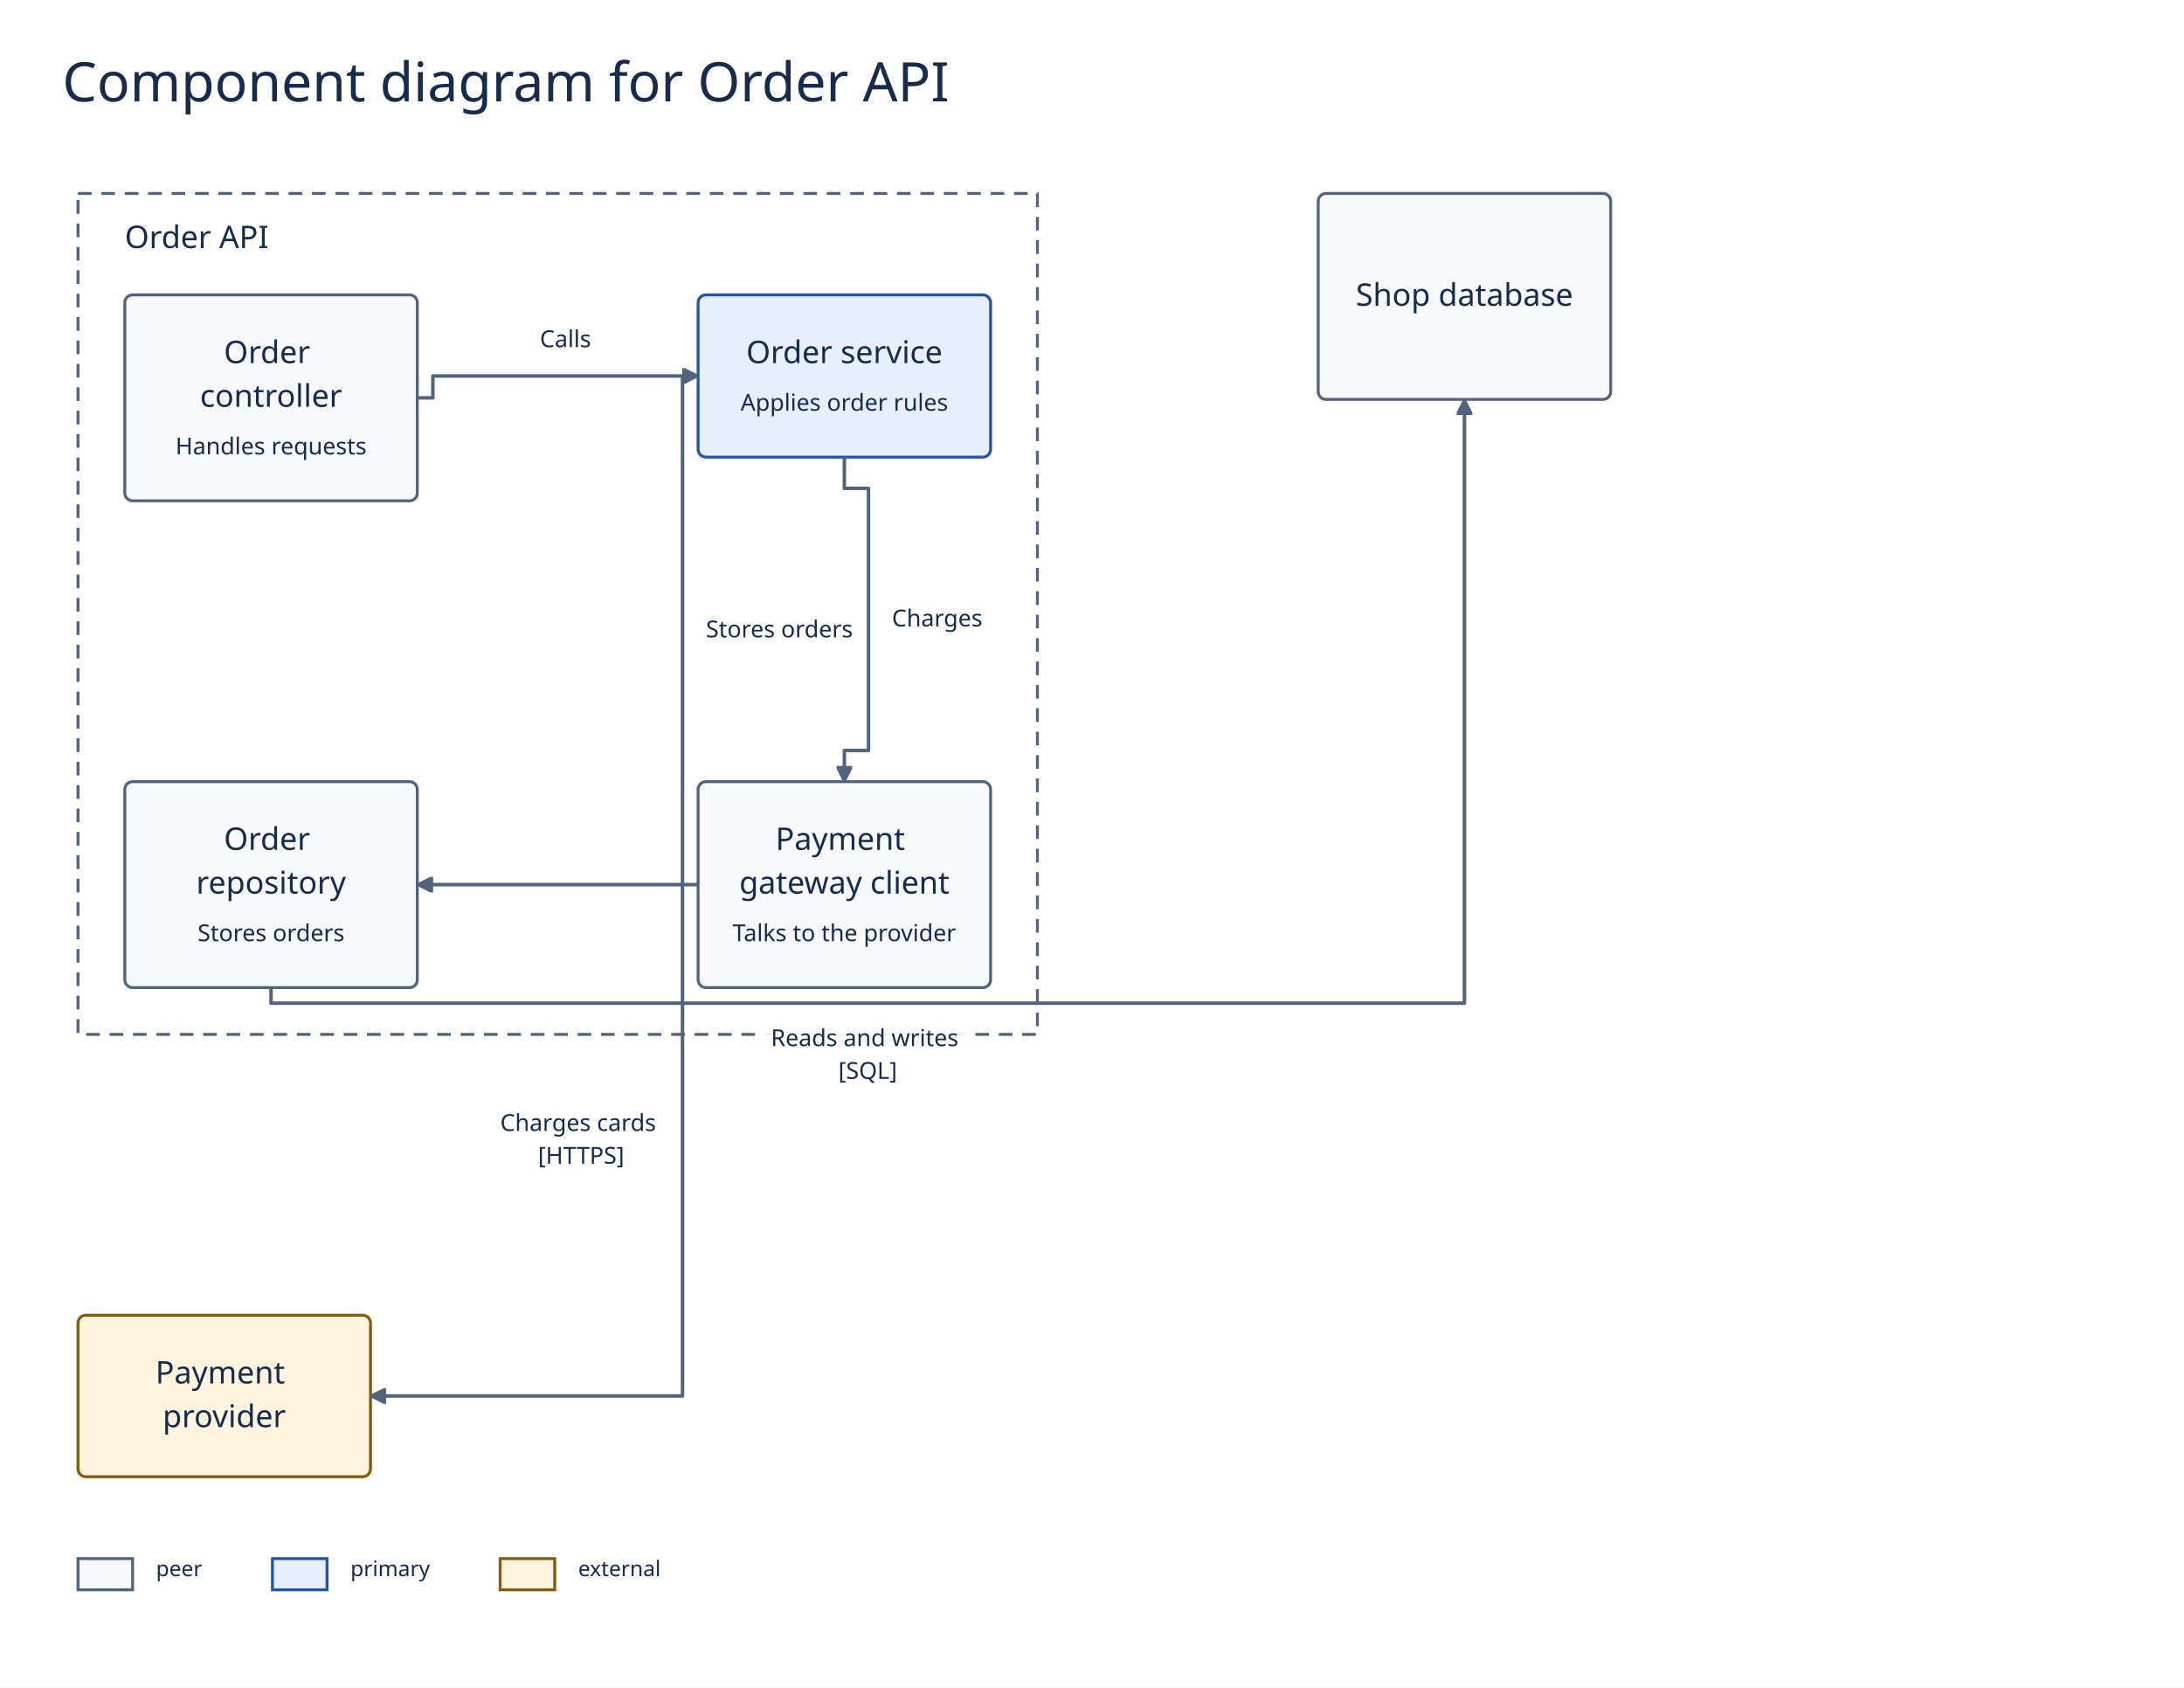
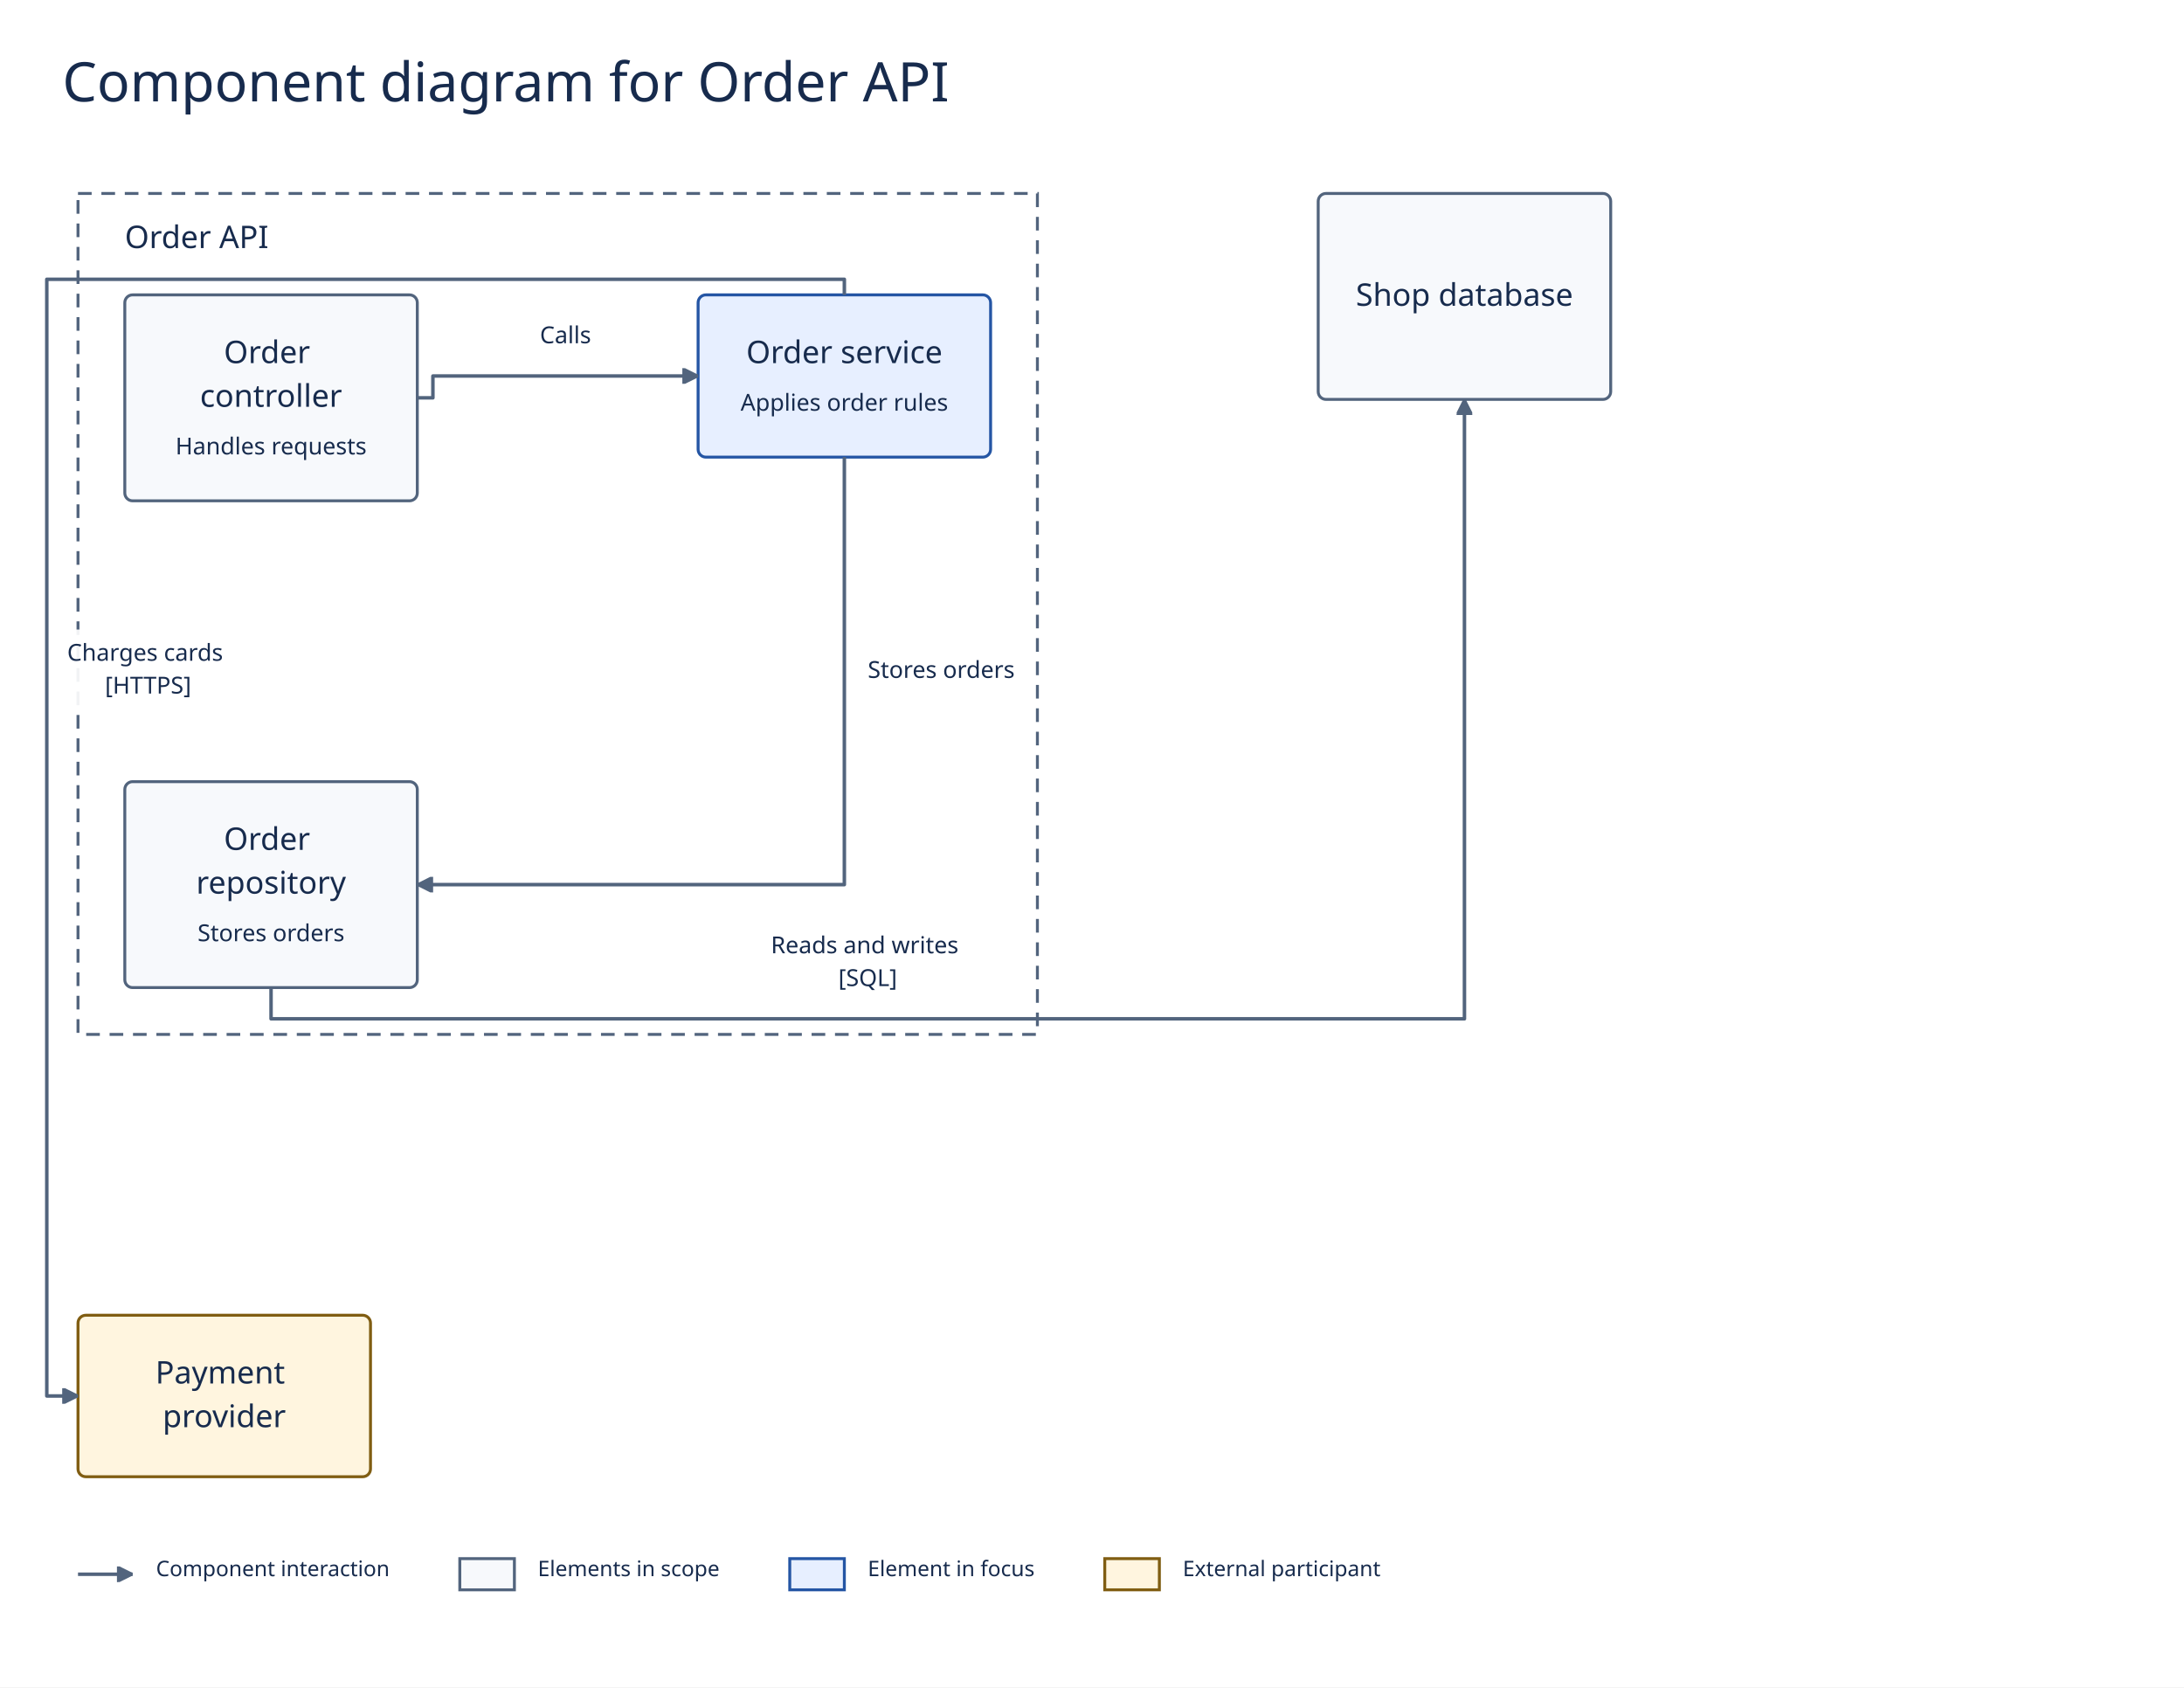
<svg xmlns="http://www.w3.org/2000/svg" viewBox="0 0 1120 865.2" width="1120" height="865.2" lang="en" role="img" aria-labelledby="c4-en-document-title c4-en-document-desc" data-archatlas="0.1" data-measured-with="pillow">
  <defs>
    <marker id="c4-en-marker-peer-arrow" viewBox="0 0 10 10" refX="10" refY="5" markerWidth="8" markerHeight="8" markerUnits="userSpaceOnUse" orient="auto-start-reverse">
      <path d="M 0 0 L 10 5 L 0 10 Z" fill="#52647d" stroke="#52647d" stroke-width="1.5" />
    </marker>
    <marker id="c4-en-marker-peer-circle" viewBox="0 0 10 10" refX="5" refY="5" markerWidth="8" markerHeight="8" markerUnits="userSpaceOnUse">
      <circle cx="5" cy="5" r="3.5" fill="#ffffff" stroke="#52647d" stroke-width="1.5" />
    </marker>
  </defs>
  <rect width="1120" height="865.2" fill="#ffffff" data-role="canvas" />
  <rect id="c4-en-shape-group-g_api" data-id="g_api" data-role="group" data-parent="" data-kind="boundary" fill="#ffffff" stroke="#52647d" stroke-width="1.5" data-box="40 99.2 492 431.2" stroke-dasharray="7 5" x="40" y="99.2" width="492" height="431.2" rx="0" />
  <rect id="c4-en-shape-node-ctl" data-id="ctl" data-role="node" data-parent="g_api" data-kind="component" fill="#f7f9fc" stroke="#52647d" stroke-width="1.5" data-box="64 151.2 150 105.6" x="64" y="151.2" width="150" height="105.6" rx="4" />
  <rect id="c4-en-shape-node-svc" data-id="svc" data-role="node" data-parent="g_api" data-kind="component" fill="#e7efff" stroke="#2455a4" stroke-width="1.5" data-box="358 151.2 150 83.2" x="358" y="151.2" width="150" height="83.2" rx="4" />
  <rect id="c4-en-shape-node-repo" data-id="repo" data-role="node" data-parent="g_api" data-kind="component" fill="#f7f9fc" stroke="#52647d" stroke-width="1.5" data-box="64 400.8 150 105.6" x="64" y="400.8" width="150" height="105.6" rx="4" />
-   <rect id="c4-en-shape-node-pgc" data-id="pgc" data-role="node" data-parent="g_api" data-kind="component" fill="#f7f9fc" stroke="#52647d" stroke-width="1.5" data-box="358 400.8 150 105.6" x="358" y="400.8" width="150" height="105.6" rx="4" />
  <rect id="c4-en-shape-node-db" data-id="db" data-role="node" data-parent="" data-kind="store" fill="#f7f9fc" stroke="#52647d" stroke-width="1.5" data-box="676 99.2 150 105.6" x="676" y="99.2" width="150" height="105.6" rx="4" />
  <rect id="c4-en-shape-node-pay" data-id="pay" data-role="node" data-parent="" data-kind="external" fill="#fff5df" stroke="#805d12" stroke-width="1.5" data-box="40 674.4 150 82.8" x="40" y="674.4" width="150" height="82.8" rx="4" />
-   <rect id="c4-en-shape-legend-swatch-__legend-swatch-0" data-id="__legend-swatch-0" data-role="legend-swatch" data-parent="" data-kind="component" fill="#f7f9fc" stroke="#52647d" stroke-width="1.5" data-box="40 799.2 28 16" x="40" y="799.2" width="28" height="16" rx="0" />
-   <rect id="c4-en-shape-legend-swatch-__legend-swatch-1" data-id="__legend-swatch-1" data-role="legend-swatch" data-parent="" data-kind="component" fill="#e7efff" stroke="#2455a4" stroke-width="1.5" data-box="139.719 799.2 28 16" x="139.719" y="799.2" width="28" height="16" rx="0" />
-   <rect id="c4-en-shape-legend-swatch-__legend-swatch-2" data-id="__legend-swatch-2" data-role="legend-swatch" data-parent="" data-kind="component" fill="#fff5df" stroke="#805d12" stroke-width="1.5" data-box="256.484 799.2 28 16" x="256.484" y="799.2" width="28" height="16" rx="0" />
+   <rect id="c4-en-shape-legend-swatch-__legend-swatch-1" data-id="__legend-swatch-1" data-role="legend-swatch" data-parent="" data-kind="component" fill="#f7f9fc" stroke="#52647d" stroke-width="1.5" data-box="235.797 799.2 28 16" x="235.797" y="799.2" width="28" height="16" rx="0" />
+   <rect id="c4-en-shape-legend-swatch-__legend-swatch-2" data-id="__legend-swatch-2" data-role="legend-swatch" data-parent="" data-kind="component" fill="#e7efff" stroke="#2455a4" stroke-width="1.5" data-box="405 799.2 28 16" x="405" y="799.2" width="28" height="16" rx="0" />
+   <rect id="c4-en-shape-legend-swatch-__legend-swatch-3" data-id="__legend-swatch-3" data-role="legend-swatch" data-parent="" data-kind="component" fill="#fff5df" stroke="#805d12" stroke-width="1.5" data-box="566.547 799.2 28 16" x="566.547" y="799.2" width="28" height="16" rx="0" />
  <polyline id="c4-en-edge-edge-1" data-id="edge-1" data-role="edge" data-from="ctl" data-to="svc" data-kind="call" points="214,204 222,204 222,192.8 358,192.8" fill="none" stroke="#52647d" stroke-width="1.8" stroke-linejoin="round" marker-end="url(#c4-en-marker-peer-arrow)" />
-   <polyline id="c4-en-edge-edge-2" data-id="edge-2" data-role="edge" data-from="svc" data-to="repo" data-kind="call" points="358,192.8 350,192.8 350,453.6 214,453.6" fill="none" stroke="#52647d" stroke-width="1.8" stroke-linejoin="round" marker-end="url(#c4-en-marker-peer-arrow)" />
-   <polyline id="c4-en-edge-edge-3" data-id="edge-3" data-role="edge" data-from="svc" data-to="pgc" data-kind="call" points="433,234.4 433,250.4 445.375,250.4 445.375,384.8 433,384.8 433,400.8" fill="none" stroke="#52647d" stroke-width="1.8" stroke-linejoin="round" marker-end="url(#c4-en-marker-peer-arrow)" />
-   <polyline id="c4-en-edge-edge-4" data-id="edge-4" data-role="edge" data-from="repo" data-to="db" data-kind="call" points="139,506.4 139,514.4 751,514.4 751,204.8" fill="none" stroke="#52647d" stroke-width="1.8" stroke-linejoin="round" marker-end="url(#c4-en-marker-peer-arrow)" />
-   <polyline id="c4-en-edge-edge-5" data-id="edge-5" data-role="edge" data-from="pgc" data-to="pay" data-kind="call" points="358,453.6 350,453.6 350,715.8 190,715.8" fill="none" stroke="#52647d" stroke-width="1.8" stroke-linejoin="round" marker-end="url(#c4-en-marker-peer-arrow)" />
-   <rect id="c4-en-shape-label-bg-__edge-1-background" data-id="__edge-1-background" data-role="label-bg" data-parent="edge-1" x="271.875" y="162" width="36.25" height="24.8" fill="#ffffff" fill-opacity="0.92" rx="3" />
-   <rect id="c4-en-shape-label-bg-__edge-2-background" data-id="__edge-2-background" data-role="label-bg" data-parent="edge-2" x="357" y="310.8" width="85.375" height="24.8" fill="#ffffff" fill-opacity="0.92" rx="3" />
-   <rect id="c4-en-shape-label-bg-__edge-3-background" data-id="__edge-3-background" data-role="label-bg" data-parent="edge-3" x="452.375" y="305.2" width="56.453" height="24.8" fill="#ffffff" fill-opacity="0.92" rx="3" />
-   <rect id="c4-en-shape-label-bg-__edge-4-background" data-id="__edge-4-background" data-role="label-bg" data-parent="edge-4" x="391.898" y="520.4" width="106.203" height="41.6" fill="#ffffff" fill-opacity="0.92" rx="3" />
-   <rect id="c4-en-shape-label-bg-__edge-5-background" data-id="__edge-5-background" data-role="label-bg" data-parent="edge-5" x="253.078" y="563.9" width="89.922" height="41.6" fill="#ffffff" fill-opacity="0.92" rx="3" />
+   <polyline id="c4-en-edge-edge-2" data-id="edge-2" data-role="edge" data-from="svc" data-to="repo" data-kind="call" points="433,234.4 433,453.6 214,453.6" fill="none" stroke="#52647d" stroke-width="1.8" stroke-linejoin="round" marker-end="url(#c4-en-marker-peer-arrow)" />
+   <polyline id="c4-en-edge-edge-3" data-id="edge-3" data-role="edge" data-from="repo" data-to="db" data-kind="call" points="139,506.4 139,522.4 751,522.4 751,204.8" fill="none" stroke="#52647d" stroke-width="1.8" stroke-linejoin="round" marker-end="url(#c4-en-marker-peer-arrow)" />
+   <polyline id="c4-en-edge-edge-4" data-id="edge-4" data-role="edge" data-from="svc" data-to="pay" data-kind="call" points="433,151.2 433,143.2 24,143.2 24,715.8 40,715.8" fill="none" stroke="#52647d" stroke-width="1.8" stroke-linejoin="round" marker-end="url(#c4-en-marker-peer-arrow)" />
+   <polyline id="c4-en-edge-legend-line-0" data-id="legend-line-0" data-role="edge" data-from="" data-to="" data-kind="legend" points="40,807.2 68,807.2" fill="none" stroke="#52647d" stroke-width="1.8" stroke-linejoin="round" marker-end="url(#c4-en-marker-peer-arrow)" />
+   <rect id="c4-en-shape-label-bg-__edge-1-background" data-id="__edge-1-background" data-role="label-bg" data-parent="edge-1" x="271.875" y="160" width="36.25" height="24.8" fill="#ffffff" fill-opacity="0.92" rx="3" />
+   <rect id="c4-en-shape-label-bg-__edge-2-background" data-id="__edge-2-background" data-role="label-bg" data-parent="edge-2" x="440" y="331.6" width="85.375" height="24.8" fill="#ffffff" fill-opacity="0.92" rx="3" />
+   <rect id="c4-en-shape-label-bg-__edge-3-background" data-id="__edge-3-background" data-role="label-bg" data-parent="edge-3" x="391.898" y="472.8" width="106.203" height="41.6" fill="#ffffff" fill-opacity="0.92" rx="3" />
+   <rect id="c4-en-shape-label-bg-__edge-4-background" data-id="__edge-4-background" data-role="label-bg" data-parent="edge-4" x="31" y="322.81" width="89.922" height="41.6" fill="#ffffff" fill-opacity="0.92" rx="3" />
  <text id="c4-en-text-title-figure-title" data-id="figure-title" data-role="title" data-owner="" x="32" y="52" font-size="28" font-family="&quot;Noto Sans&quot;, &quot;DejaVu Sans&quot;, &quot;Liberation Sans&quot;, &quot;Noto Sans CJK SC&quot;, sans-serif" text-anchor="start" fill="#172b4d" data-text-box="32 24 454.75 39.2">
    <tspan x="32" y="52">
      <tspan font-family="Noto Sans">Component diagram for Order API</tspan>
    </tspan>
  </text>
  <text id="c4-en-text-group-title-g_api-title" data-id="g_api-title" data-role="group-title" data-owner="g_api" x="64" y="127.2" font-size="16" font-family="&quot;Noto Sans&quot;, &quot;DejaVu Sans&quot;, &quot;Liberation Sans&quot;, &quot;Noto Sans CJK SC&quot;, sans-serif" text-anchor="start" fill="#172b4d" data-text-box="64 111.2 73.766 22.4">
    <tspan x="64" y="127.2">
      <tspan font-family="Noto Sans">Order API</tspan>
    </tspan>
  </text>
  <text id="c4-en-text-name-ctl-name" data-id="ctl-name" data-role="name" data-owner="ctl" x="139" y="186.2" font-size="16" font-family="&quot;Noto Sans&quot;, &quot;DejaVu Sans&quot;, &quot;Liberation Sans&quot;, &quot;Noto Sans CJK SC&quot;, sans-serif" text-anchor="middle" fill="#172b4d" data-text-box="102.539 170.2 72.922 44.8">
    <tspan x="139" y="186.2">
      <tspan font-family="Noto Sans">Order</tspan>
    </tspan>
    <tspan x="139" y="208.6">
      <tspan font-family="Noto Sans">controller</tspan>
    </tspan>
  </text>
  <text id="c4-en-text-sub-ctl-sub" data-id="ctl-sub" data-role="sub" data-owner="ctl" x="139" y="233" font-size="12" font-family="&quot;Noto Sans&quot;, &quot;DejaVu Sans&quot;, &quot;Liberation Sans&quot;, &quot;Noto Sans CJK SC&quot;, sans-serif" text-anchor="middle" fill="#172b4d" data-text-box="89.984 221 98.031 16.8">
    <tspan x="139" y="233">
      <tspan font-family="Noto Sans">Handles requests</tspan>
    </tspan>
  </text>
  <text id="c4-en-text-name-svc-name" data-id="svc-name" data-role="name" data-owner="svc" x="433" y="186.2" font-size="16" font-family="&quot;Noto Sans&quot;, &quot;DejaVu Sans&quot;, &quot;Liberation Sans&quot;, &quot;Noto Sans CJK SC&quot;, sans-serif" text-anchor="middle" fill="#172b4d" data-text-box="382.648 170.2 100.703 22.4">
    <tspan x="433" y="186.2">
      <tspan font-family="Noto Sans">Order service</tspan>
    </tspan>
  </text>
  <text id="c4-en-text-sub-svc-sub" data-id="svc-sub" data-role="sub" data-owner="svc" x="433" y="210.6" font-size="12" font-family="&quot;Noto Sans&quot;, &quot;DejaVu Sans&quot;, &quot;Liberation Sans&quot;, &quot;Noto Sans CJK SC&quot;, sans-serif" text-anchor="middle" fill="#172b4d" data-text-box="379.781 198.6 106.438 16.8">
    <tspan x="433" y="210.6">
      <tspan font-family="Noto Sans">Applies order rules</tspan>
    </tspan>
  </text>
  <text id="c4-en-text-name-repo-name" data-id="repo-name" data-role="name" data-owner="repo" x="139" y="435.8" font-size="16" font-family="&quot;Noto Sans&quot;, &quot;DejaVu Sans&quot;, &quot;Liberation Sans&quot;, &quot;Noto Sans CJK SC&quot;, sans-serif" text-anchor="middle" fill="#172b4d" data-text-box="100.562 419.8 76.875 44.8">
    <tspan x="139" y="435.8">
      <tspan font-family="Noto Sans">Order</tspan>
    </tspan>
    <tspan x="139" y="458.2">
      <tspan font-family="Noto Sans">repository</tspan>
    </tspan>
  </text>
  <text id="c4-en-text-sub-repo-sub" data-id="repo-sub" data-role="sub" data-owner="repo" x="139" y="482.6" font-size="12" font-family="&quot;Noto Sans&quot;, &quot;DejaVu Sans&quot;, &quot;Liberation Sans&quot;, &quot;Noto Sans CJK SC&quot;, sans-serif" text-anchor="middle" fill="#172b4d" data-text-box="101.312 470.6 75.375 16.8">
    <tspan x="139" y="482.6">
      <tspan font-family="Noto Sans">Stores orders</tspan>
    </tspan>
  </text>
-   <text id="c4-en-text-name-pgc-name" data-id="pgc-name" data-role="name" data-owner="pgc" x="433" y="435.8" font-size="16" font-family="&quot;Noto Sans&quot;, &quot;DejaVu Sans&quot;, &quot;Liberation Sans&quot;, &quot;Noto Sans CJK SC&quot;, sans-serif" text-anchor="middle" fill="#172b4d" data-text-box="379.094 419.8 107.812 44.8">
-     <tspan x="433" y="435.8">
-       <tspan font-family="Noto Sans">Payment</tspan>
-     </tspan>
-     <tspan x="433" y="458.2">
-       <tspan font-family="Noto Sans">gateway client</tspan>
-     </tspan>
-   </text>
-   <text id="c4-en-text-sub-pgc-sub" data-id="pgc-sub" data-role="sub" data-owner="pgc" x="433" y="482.6" font-size="12" font-family="&quot;Noto Sans&quot;, &quot;DejaVu Sans&quot;, &quot;Liberation Sans&quot;, &quot;Noto Sans CJK SC&quot;, sans-serif" text-anchor="middle" fill="#172b4d" data-text-box="375.703 470.6 114.594 16.8">
-     <tspan x="433" y="482.6">
-       <tspan font-family="Noto Sans">Talks to the provider</tspan>
-     </tspan>
-   </text>
  <text id="c4-en-text-name-db-name" data-id="db-name" data-role="name" data-owner="db" x="751" y="156.8" font-size="16" font-family="&quot;Noto Sans&quot;, &quot;DejaVu Sans&quot;, &quot;Liberation Sans&quot;, &quot;Noto Sans CJK SC&quot;, sans-serif" text-anchor="middle" fill="#172b4d" data-text-box="695.289 140.8 111.422 22.4">
    <tspan x="751" y="156.8">
      <tspan font-family="Noto Sans">Shop database</tspan>
    </tspan>
  </text>
  <text id="c4-en-text-name-pay-name" data-id="pay-name" data-role="name" data-owner="pay" x="115" y="709.4" font-size="16" font-family="&quot;Noto Sans&quot;, &quot;DejaVu Sans&quot;, &quot;Liberation Sans&quot;, &quot;Noto Sans CJK SC&quot;, sans-serif" text-anchor="middle" fill="#172b4d" data-text-box="81.766 693.4 66.469 44.8">
    <tspan x="115" y="709.4">
      <tspan font-family="Noto Sans">Payment</tspan>
    </tspan>
    <tspan x="115" y="731.8">
      <tspan font-family="Noto Sans">provider</tspan>
    </tspan>
  </text>
-   <text id="c4-en-text-edge-label-edge-1-label" data-id="edge-1-label" data-role="edge-label" data-owner="edge-1" x="290" y="178" font-size="12" font-family="&quot;Noto Sans&quot;, &quot;DejaVu Sans&quot;, &quot;Liberation Sans&quot;, &quot;Noto Sans CJK SC&quot;, sans-serif" text-anchor="middle" fill="#172b4d" data-text-box="276.875 166 26.25 16.8">
-     <tspan x="290" y="178">
+   <text id="c4-en-text-edge-label-edge-1-label" data-id="edge-1-label" data-role="edge-label" data-owner="edge-1" x="290" y="176" font-size="12" font-family="&quot;Noto Sans&quot;, &quot;DejaVu Sans&quot;, &quot;Liberation Sans&quot;, &quot;Noto Sans CJK SC&quot;, sans-serif" text-anchor="middle" fill="#172b4d" data-text-box="276.875 164 26.25 16.8">
+     <tspan x="290" y="176">
      <tspan font-family="Noto Sans">Calls</tspan>
    </tspan>
  </text>
-   <text id="c4-en-text-edge-label-edge-2-label" data-id="edge-2-label" data-role="edge-label" data-owner="edge-2" x="399.688" y="326.8" font-size="12" font-family="&quot;Noto Sans&quot;, &quot;DejaVu Sans&quot;, &quot;Liberation Sans&quot;, &quot;Noto Sans CJK SC&quot;, sans-serif" text-anchor="middle" fill="#172b4d" data-text-box="362 314.8 75.375 16.8">
-     <tspan x="399.688" y="326.8">
+   <text id="c4-en-text-edge-label-edge-2-label" data-id="edge-2-label" data-role="edge-label" data-owner="edge-2" x="482.688" y="347.6" font-size="12" font-family="&quot;Noto Sans&quot;, &quot;DejaVu Sans&quot;, &quot;Liberation Sans&quot;, &quot;Noto Sans CJK SC&quot;, sans-serif" text-anchor="middle" fill="#172b4d" data-text-box="445 335.6 75.375 16.8">
+     <tspan x="482.688" y="347.6">
      <tspan font-family="Noto Sans">Stores orders</tspan>
    </tspan>
  </text>
-   <text id="c4-en-text-edge-label-edge-3-label" data-id="edge-3-label" data-role="edge-label" data-owner="edge-3" x="480.602" y="321.2" font-size="12" font-family="&quot;Noto Sans&quot;, &quot;DejaVu Sans&quot;, &quot;Liberation Sans&quot;, &quot;Noto Sans CJK SC&quot;, sans-serif" text-anchor="middle" fill="#172b4d" data-text-box="457.375 309.2 46.453 16.8">
-     <tspan x="480.602" y="321.2">
-       <tspan font-family="Noto Sans">Charges</tspan>
-     </tspan>
-   </text>
-   <text id="c4-en-text-edge-label-edge-4-label" data-id="edge-4-label" data-role="edge-label" data-owner="edge-4" x="445" y="536.4" font-size="12" font-family="&quot;Noto Sans&quot;, &quot;DejaVu Sans&quot;, &quot;Liberation Sans&quot;, &quot;Noto Sans CJK SC&quot;, sans-serif" text-anchor="middle" fill="#172b4d" data-text-box="396.898 524.4 96.203 33.6">
-     <tspan x="445" y="536.4">
+   <text id="c4-en-text-edge-label-edge-3-label" data-id="edge-3-label" data-role="edge-label" data-owner="edge-3" x="445" y="488.8" font-size="12" font-family="&quot;Noto Sans&quot;, &quot;DejaVu Sans&quot;, &quot;Liberation Sans&quot;, &quot;Noto Sans CJK SC&quot;, sans-serif" text-anchor="middle" fill="#172b4d" data-text-box="396.898 476.8 96.203 33.6">
+     <tspan x="445" y="488.8">
      <tspan font-family="Noto Sans">Reads and writes</tspan>
    </tspan>
-     <tspan x="445" y="553.2">
+     <tspan x="445" y="505.6">
      <tspan font-family="Noto Sans">[SQL]</tspan>
    </tspan>
  </text>
-   <text id="c4-en-text-edge-label-edge-5-label" data-id="edge-5-label" data-role="edge-label" data-owner="edge-5" x="298.039" y="579.9" font-size="12" font-family="&quot;Noto Sans&quot;, &quot;DejaVu Sans&quot;, &quot;Liberation Sans&quot;, &quot;Noto Sans CJK SC&quot;, sans-serif" text-anchor="middle" fill="#172b4d" data-text-box="258.078 567.9 79.922 33.6">
-     <tspan x="298.039" y="579.9">
+   <text id="c4-en-text-edge-label-edge-4-label" data-id="edge-4-label" data-role="edge-label" data-owner="edge-4" x="75.961" y="338.81" font-size="12" font-family="&quot;Noto Sans&quot;, &quot;DejaVu Sans&quot;, &quot;Liberation Sans&quot;, &quot;Noto Sans CJK SC&quot;, sans-serif" text-anchor="middle" fill="#172b4d" data-text-box="36 326.81 79.922 33.6">
+     <tspan x="75.961" y="338.81">
      <tspan font-family="Noto Sans">Charges cards</tspan>
    </tspan>
-     <tspan x="298.039" y="596.7">
+     <tspan x="75.961" y="355.61">
      <tspan font-family="Noto Sans">[HTTPS]</tspan>
    </tspan>
  </text>
-   <text id="c4-en-text-legend-legend-0" data-id="legend-0" data-role="legend" data-owner="" x="80" y="808.2" font-size="11" font-family="&quot;Noto Sans&quot;, &quot;DejaVu Sans&quot;, &quot;Liberation Sans&quot;, &quot;Noto Sans CJK SC&quot;, sans-serif" text-anchor="start" fill="#172b4d" data-text-box="80 797.2 23.719 15.4">
+   <text id="c4-en-text-legend-legend-0" data-id="legend-0" data-role="legend" data-owner="" x="80" y="808.2" font-size="11" font-family="&quot;Noto Sans&quot;, &quot;DejaVu Sans&quot;, &quot;Liberation Sans&quot;, &quot;Noto Sans CJK SC&quot;, sans-serif" text-anchor="start" fill="#172b4d" data-text-box="80 797.2 119.797 15.4">
    <tspan x="80" y="808.2">
-       <tspan font-family="Noto Sans">peer</tspan>
+       <tspan font-family="Noto Sans">Component interaction</tspan>
    </tspan>
  </text>
-   <text id="c4-en-text-legend-legend-1" data-id="legend-1" data-role="legend" data-owner="" x="179.719" y="808.2" font-size="11" font-family="&quot;Noto Sans&quot;, &quot;DejaVu Sans&quot;, &quot;Liberation Sans&quot;, &quot;Noto Sans CJK SC&quot;, sans-serif" text-anchor="start" fill="#172b4d" data-text-box="179.719 797.2 40.766 15.4">
-     <tspan x="179.719" y="808.2">
-       <tspan font-family="Noto Sans">primary</tspan>
+   <text id="c4-en-text-legend-legend-1" data-id="legend-1" data-role="legend" data-owner="" x="275.797" y="808.2" font-size="11" font-family="&quot;Noto Sans&quot;, &quot;DejaVu Sans&quot;, &quot;Liberation Sans&quot;, &quot;Noto Sans CJK SC&quot;, sans-serif" text-anchor="start" fill="#172b4d" data-text-box="275.797 797.2 93.203 15.4">
+     <tspan x="275.797" y="808.2">
+       <tspan font-family="Noto Sans">Elements in scope</tspan>
    </tspan>
  </text>
-   <text id="c4-en-text-legend-legend-2" data-id="legend-2" data-role="legend" data-owner="" x="296.484" y="808.2" font-size="11" font-family="&quot;Noto Sans&quot;, &quot;DejaVu Sans&quot;, &quot;Liberation Sans&quot;, &quot;Noto Sans CJK SC&quot;, sans-serif" text-anchor="start" fill="#172b4d" data-text-box="296.484 797.2 42.328 15.4">
-     <tspan x="296.484" y="808.2">
-       <tspan font-family="Noto Sans">external</tspan>
+   <text id="c4-en-text-legend-legend-2" data-id="legend-2" data-role="legend" data-owner="" x="445" y="808.2" font-size="11" font-family="&quot;Noto Sans&quot;, &quot;DejaVu Sans&quot;, &quot;Liberation Sans&quot;, &quot;Noto Sans CJK SC&quot;, sans-serif" text-anchor="start" fill="#172b4d" data-text-box="445 797.2 85.547 15.4">
+     <tspan x="445" y="808.2">
+       <tspan font-family="Noto Sans">Element in focus</tspan>
+     </tspan>
+   </text>
+   <text id="c4-en-text-legend-legend-3" data-id="legend-3" data-role="legend" data-owner="" x="606.547" y="808.2" font-size="11" font-family="&quot;Noto Sans&quot;, &quot;DejaVu Sans&quot;, &quot;Liberation Sans&quot;, &quot;Noto Sans CJK SC&quot;, sans-serif" text-anchor="start" fill="#172b4d" data-text-box="606.547 797.2 101.438 15.4">
+     <tspan x="606.547" y="808.2">
+       <tspan font-family="Noto Sans">External participant</tspan>
    </tspan>
  </text>
</svg>
